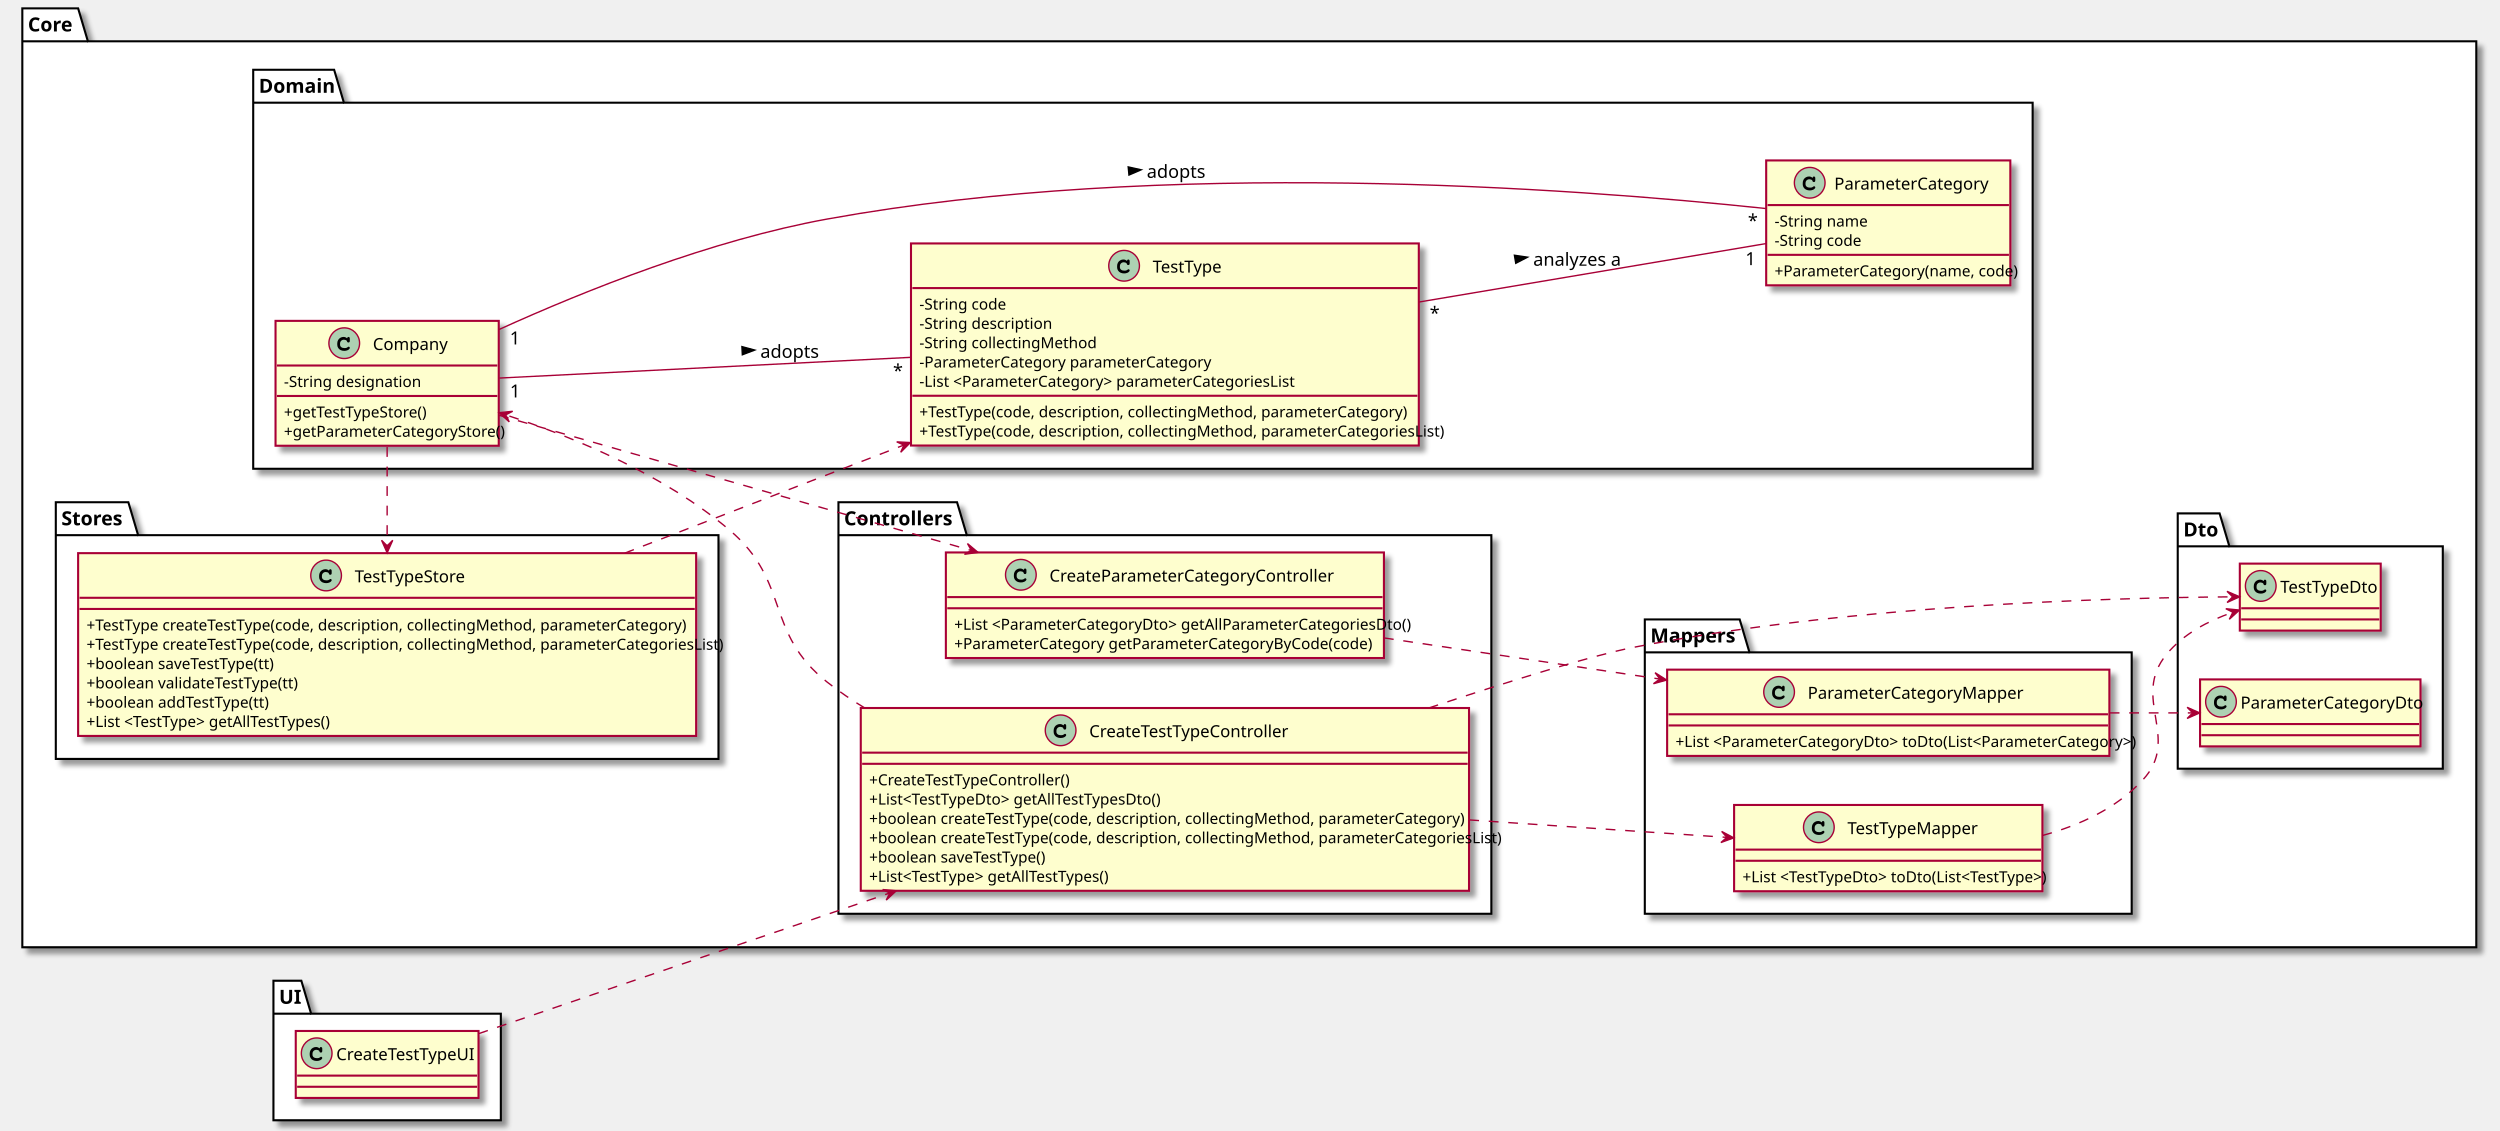
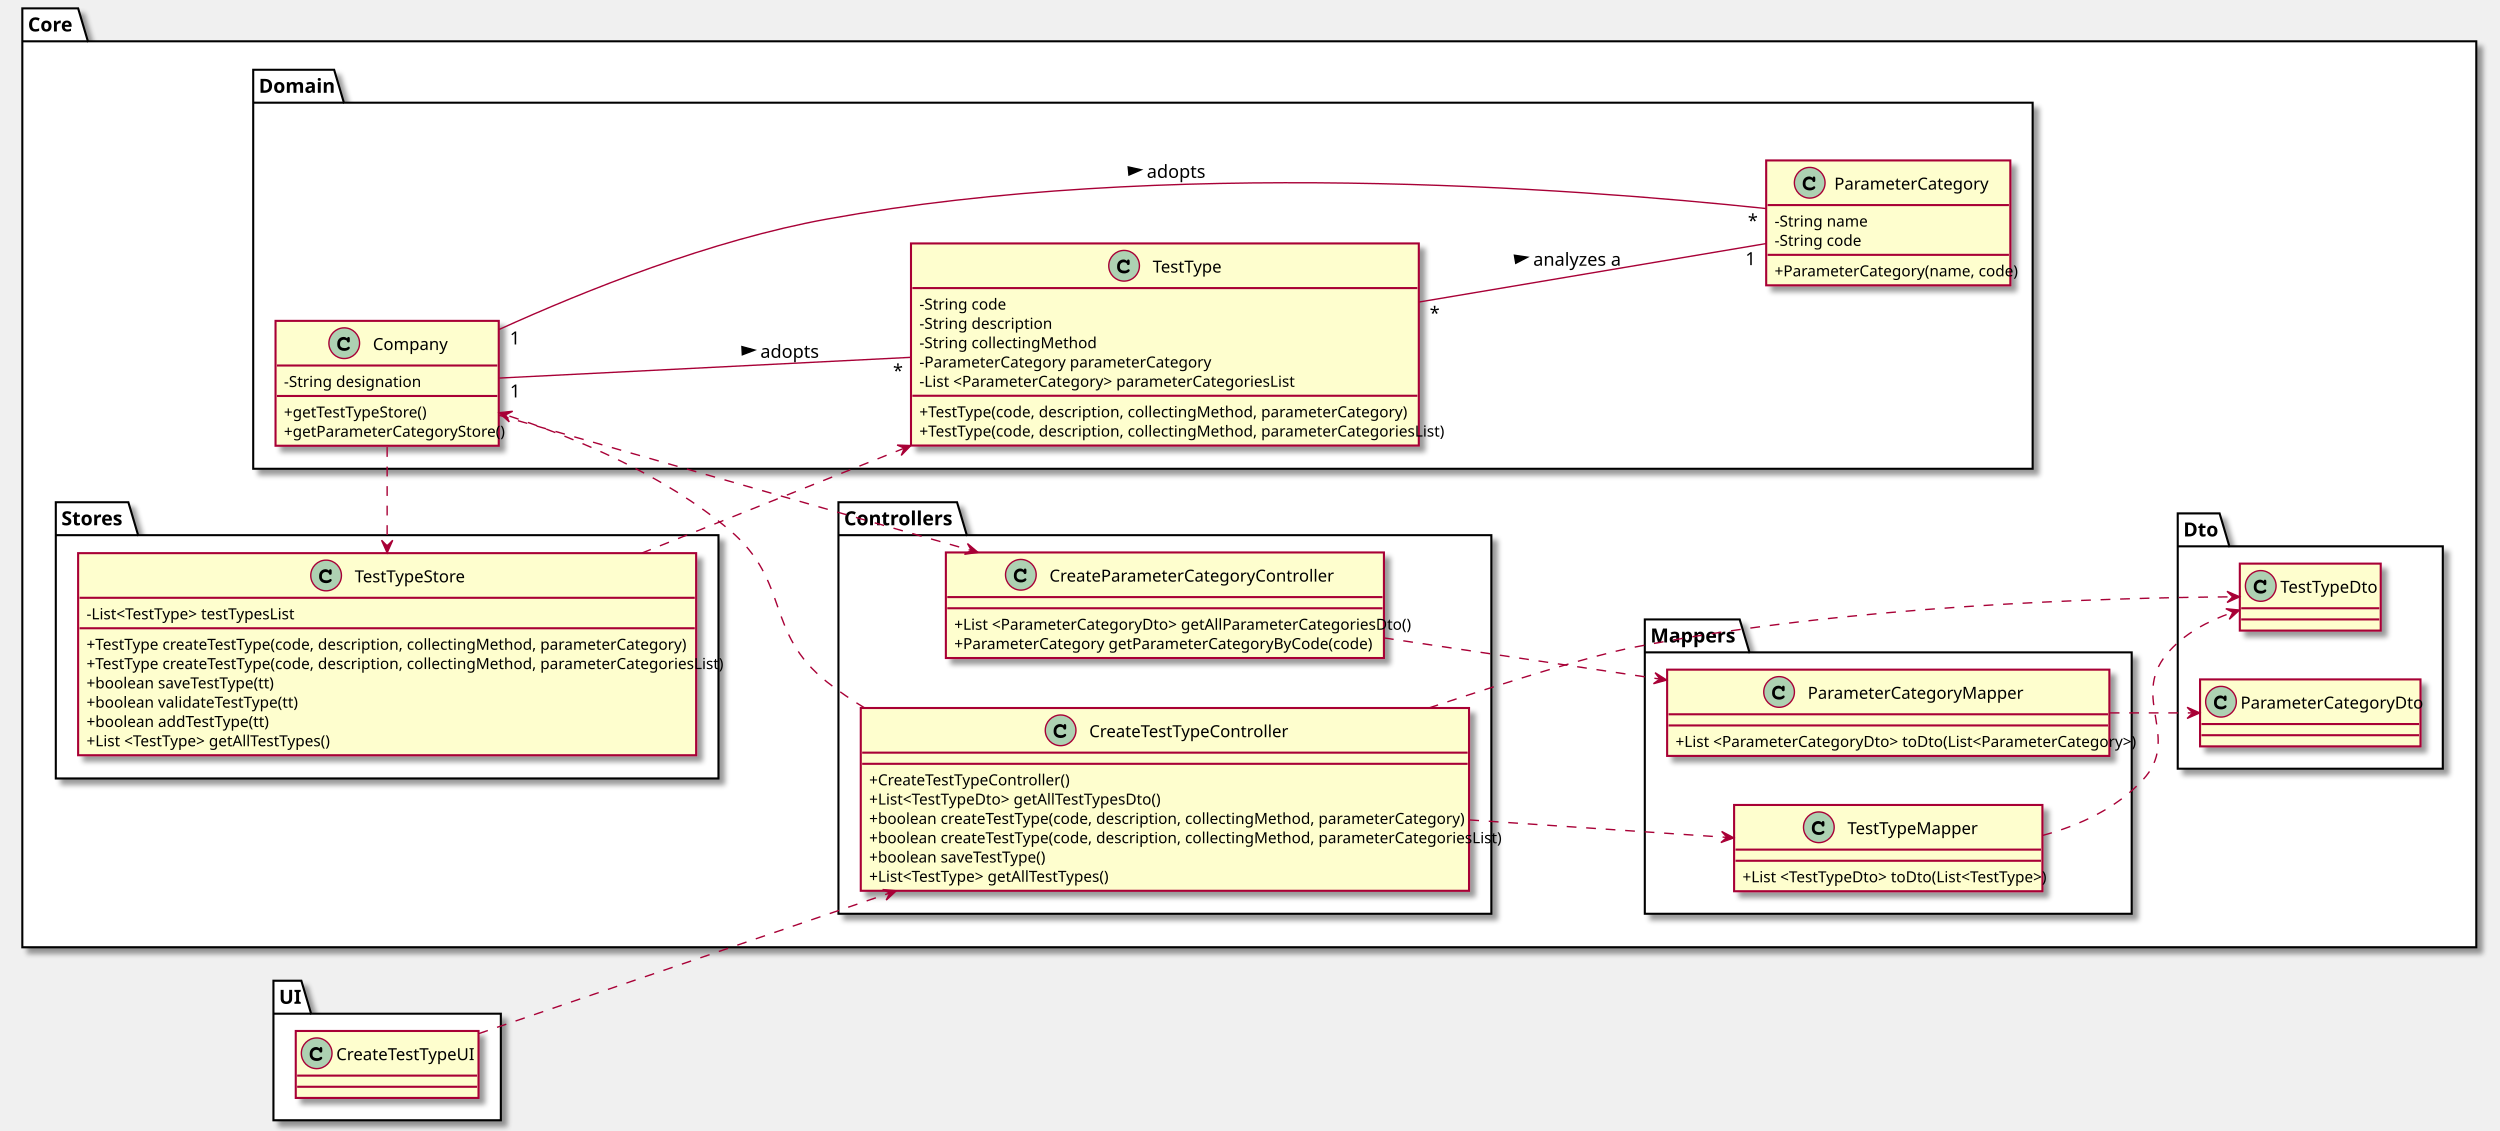
<svg xmlns="http://www.w3.org/2000/svg" contentScriptType="application/ecmascript" contentStyleType="text/css" height="810px" preserveAspectRatio="none" style="width:1792px;height:810px;" version="1.1" viewBox="0 0 1792 810" width="1792px" zoomAndPan="magnify">
  <defs>
-     <filter height="300%" id="f1lkmyyx5wfmu5" width="300%" x="-1" y="-1">
+     <filter height="300%" id="f1d56jttlpuudy" width="300%" x="-1" y="-1">
      <feGaussianBlur result="blurOut" stdDeviation="2.0" />
      <feColorMatrix in="blurOut" result="blurOut2" type="matrix" values="0 0 0 0 0 0 0 0 0 0 0 0 0 0 0 0 0 0 .4 0" />
      <feOffset dx="4.0" dy="4.0" in="blurOut2" result="blurOut3" />
      <feBlend in="SourceGraphic" in2="blurOut3" mode="normal" />
    </filter>
  </defs>
  <g>
-     <polygon fill="#FFFFFF" filter="url(#f1lkmyyx5wfmu5)" points="16,6,56,6,63,29.609,1775,29.609,1775,679,16,679,16,6" style="stroke:#000000;stroke-width:1.5;" />
+     <polygon fill="#FFFFFF" filter="url(#f1d56jttlpuudy)" points="16,6,56,6,63,29.609,1775,29.609,1775,679,16,679,16,6" style="stroke:#000000;stroke-width:1.5;" />
    <line style="stroke:#000000;stroke-width:1.5;" x1="16" x2="63" y1="29.609" y2="29.609" />
    <text fill="#000000" font-family="sans-serif" font-size="14" font-weight="bold" lengthAdjust="spacing" textLength="34" x="20" y="22.533">Core</text>
-     <polygon fill="#FFFFFF" filter="url(#f1lkmyyx5wfmu5)" points="181.5,50,239.5,50,246.5,73.609,1457,73.609,1457,336,181.5,336,181.5,50" style="stroke:#000000;stroke-width:1.5;" />
+     <polygon fill="#FFFFFF" filter="url(#f1d56jttlpuudy)" points="181.5,50,239.5,50,246.5,73.609,1457,73.609,1457,336,181.5,336,181.5,50" style="stroke:#000000;stroke-width:1.5;" />
    <line style="stroke:#000000;stroke-width:1.5;" x1="181.5" x2="246.5" y1="73.609" y2="73.609" />
    <text fill="#000000" font-family="sans-serif" font-size="14" font-weight="bold" lengthAdjust="spacing" textLength="52" x="185.5" y="66.533">Domain</text>
-     <polygon fill="#FFFFFF" filter="url(#f1lkmyyx5wfmu5)" points="40,360,92,360,99,383.609,515,383.609,515,544,40,544,40,360" style="stroke:#000000;stroke-width:1.5;" />
+     <polygon fill="#FFFFFF" filter="url(#f1d56jttlpuudy)" points="40,360,92,360,99,383.609,515,383.609,515,558,40,558,40,360" style="stroke:#000000;stroke-width:1.5;" />
    <line style="stroke:#000000;stroke-width:1.5;" x1="40" x2="99" y1="383.609" y2="383.609" />
    <text fill="#000000" font-family="sans-serif" font-size="14" font-weight="bold" lengthAdjust="spacing" textLength="46" x="44" y="376.533">Stores</text>
-     <polygon fill="#FFFFFF" filter="url(#f1lkmyyx5wfmu5)" points="601,360,686,360,693,383.609,1069,383.609,1069,655,601,655,601,360" style="stroke:#000000;stroke-width:1.5;" />
+     <polygon fill="#FFFFFF" filter="url(#f1d56jttlpuudy)" points="601,360,686,360,693,383.609,1069,383.609,1069,655,601,655,601,360" style="stroke:#000000;stroke-width:1.5;" />
    <line style="stroke:#000000;stroke-width:1.5;" x1="601" x2="693" y1="383.609" y2="383.609" />
    <text fill="#000000" font-family="sans-serif" font-size="14" font-weight="bold" lengthAdjust="spacing" textLength="79" x="605" y="376.533">Controllers</text>
-     <polygon fill="#FFFFFF" filter="url(#f1lkmyyx5wfmu5)" points="1179,444,1247,444,1254,467.609,1528,467.609,1528,655,1179,655,1179,444" style="stroke:#000000;stroke-width:1.5;" />
+     <polygon fill="#FFFFFF" filter="url(#f1d56jttlpuudy)" points="1179,444,1247,444,1254,467.609,1528,467.609,1528,655,1179,655,1179,444" style="stroke:#000000;stroke-width:1.5;" />
    <line style="stroke:#000000;stroke-width:1.5;" x1="1179" x2="1254" y1="467.609" y2="467.609" />
    <text fill="#000000" font-family="sans-serif" font-size="14" font-weight="bold" lengthAdjust="spacing" textLength="62" x="1183" y="460.533">Mappers</text>
-     <polygon fill="#FFFFFF" filter="url(#f1lkmyyx5wfmu5)" points="1561,368,1591,368,1598,391.609,1751,391.609,1751,551,1561,551,1561,368" style="stroke:#000000;stroke-width:1.5;" />
+     <polygon fill="#FFFFFF" filter="url(#f1d56jttlpuudy)" points="1561,368,1591,368,1598,391.609,1751,391.609,1751,551,1561,551,1561,368" style="stroke:#000000;stroke-width:1.5;" />
    <line style="stroke:#000000;stroke-width:1.5;" x1="1561" x2="1598" y1="391.609" y2="391.609" />
    <text fill="#000000" font-family="sans-serif" font-size="14" font-weight="bold" lengthAdjust="spacing" textLength="24" x="1565" y="384.533">Dto</text>
-     <polygon fill="#FFFFFF" filter="url(#f1lkmyyx5wfmu5)" points="196,703,216,703,223,726.609,359,726.609,359,803,196,803,196,703" style="stroke:#000000;stroke-width:1.5;" />
+     <polygon fill="#FFFFFF" filter="url(#f1d56jttlpuudy)" points="196,703,216,703,223,726.609,359,726.609,359,803,196,803,196,703" style="stroke:#000000;stroke-width:1.5;" />
    <line style="stroke:#000000;stroke-width:1.5;" x1="196" x2="223" y1="726.609" y2="726.609" />
    <text fill="#000000" font-family="sans-serif" font-size="14" font-weight="bold" lengthAdjust="spacing" textLength="14" x="200" y="719.533">UI</text>
-     <rect codeLine="7" fill="#FEFECE" filter="url(#f1lkmyyx5wfmu5)" height="89.508" id="C" style="stroke:#A80036;stroke-width:1.5;" width="160" x="197.5" y="230" />
+     <rect codeLine="7" fill="#FEFECE" filter="url(#f1d56jttlpuudy)" height="89.508" id="C" style="stroke:#A80036;stroke-width:1.5;" width="160" x="197.5" y="230" />
    <ellipse cx="246.75" cy="246" fill="#ADD1B2" rx="11" ry="11" style="stroke:#A80036;stroke-width:1.0;" />
    <path d="M248.75,242.5 Q248.953,242 249.188,241.75 Q249.422,241.5 249.688,241.5 Q250.156,241.5 250.453,241.781 Q250.75,242.062 250.75,242.719 L250.75,244.281 Q250.75,244.938 250.469,245.219 Q250.188,245.5 249.75,245.5 Q249.359,245.5 249.109,245.328 Q248.859,245.156 248.75,244.703 Q248.703,244.391 248.531,244.219 Q248.219,243.891 247.656,243.703 Q247.094,243.5 246.531,243.5 Q245.828,243.5 245.234,243.781 Q244.656,244.062 244.203,244.688 Q243.75,245.312 243.75,246.172 L243.75,247.094 Q243.75,248.125 244.594,248.812 Q245.438,249.5 246.938,249.5 Q247.828,249.5 248.453,249.297 Q248.812,249.188 249.219,248.828 Q249.484,248.625 249.625,248.562 Q249.766,248.5 249.938,248.5 Q250.266,248.5 250.5,248.766 Q250.75,249.016 250.75,249.375 Q250.75,249.719 250.406,250.125 Q249.906,250.719 249.109,251.047 Q248.062,251.5 246.781,251.5 Q245.281,251.5 244.078,250.906 Q243.109,250.438 242.422,249.422 Q241.75,248.406 241.75,247.203 L241.75,246.109 Q241.75,244.859 242.344,243.766 Q242.953,242.672 244,242.094 Q245.062,241.5 246.25,241.5 Q246.969,241.5 247.594,241.75 Q248.219,242 248.75,242.5 Z " fill="#000000" />
    <text fill="#000000" font-family="sans-serif" font-size="12" lengthAdjust="spacing" textLength="53" x="267.25" y="250.91">Company</text>
    <line style="stroke:#A80036;stroke-width:1.5;" x1="198.5" x2="356.5" y1="262" y2="262" />
    <text fill="#000000" font-family="sans-serif" font-size="11" lengthAdjust="spacing" textLength="90" x="203.5" y="277.419">-String designation</text>
    <line style="stroke:#A80036;stroke-width:1.5;" x1="198.5" x2="356.5" y1="283.836" y2="283.836" />
    <text fill="#000000" font-family="sans-serif" font-size="11" lengthAdjust="spacing" textLength="100" x="203.5" y="299.255">+getTestTypeStore()</text>
    <text fill="#000000" font-family="sans-serif" font-size="11" lengthAdjust="spacing" textLength="148" x="203.5" y="313.091">+getParameterCategoryStore()</text>
-     <rect codeLine="13" fill="#FEFECE" filter="url(#f1lkmyyx5wfmu5)" height="89.508" id="PC" style="stroke:#A80036;stroke-width:1.5;" width="175" x="1266" y="115" />
+     <rect codeLine="13" fill="#FEFECE" filter="url(#f1d56jttlpuudy)" height="89.508" id="PC" style="stroke:#A80036;stroke-width:1.5;" width="175" x="1266" y="115" />
    <ellipse cx="1297.2" cy="131" fill="#ADD1B2" rx="11" ry="11" style="stroke:#A80036;stroke-width:1.0;" />
    <path d="M1299.2,127.5 Q1299.403,127 1299.638,126.75 Q1299.872,126.5 1300.138,126.5 Q1300.606,126.5 1300.903,126.781 Q1301.2,127.062 1301.2,127.719 L1301.2,129.281 Q1301.2,129.938 1300.919,130.219 Q1300.638,130.5 1300.2,130.5 Q1299.809,130.5 1299.559,130.328 Q1299.309,130.156 1299.2,129.703 Q1299.153,129.391 1298.981,129.219 Q1298.669,128.891 1298.106,128.703 Q1297.544,128.5 1296.981,128.5 Q1296.278,128.5 1295.684,128.781 Q1295.106,129.062 1294.653,129.688 Q1294.2,130.312 1294.2,131.172 L1294.2,132.094 Q1294.2,133.125 1295.044,133.812 Q1295.888,134.5 1297.388,134.5 Q1298.278,134.5 1298.903,134.297 Q1299.263,134.188 1299.669,133.828 Q1299.934,133.625 1300.075,133.562 Q1300.216,133.5 1300.388,133.5 Q1300.716,133.5 1300.95,133.766 Q1301.2,134.016 1301.2,134.375 Q1301.2,134.719 1300.856,135.125 Q1300.356,135.719 1299.559,136.047 Q1298.513,136.5 1297.231,136.5 Q1295.731,136.5 1294.528,135.906 Q1293.559,135.438 1292.872,134.422 Q1292.2,133.406 1292.2,132.203 L1292.2,131.109 Q1292.2,129.859 1292.794,128.766 Q1293.403,127.672 1294.45,127.094 Q1295.513,126.5 1296.7,126.5 Q1297.419,126.5 1298.044,126.75 Q1298.669,127 1299.2,127.5 Z " fill="#000000" />
    <text fill="#000000" font-family="sans-serif" font-size="12" lengthAdjust="spacing" textLength="107" x="1314.8" y="135.91">ParameterCategory</text>
    <line style="stroke:#A80036;stroke-width:1.5;" x1="1267" x2="1440" y1="147" y2="147" />
    <text fill="#000000" font-family="sans-serif" font-size="11" lengthAdjust="spacing" textLength="61" x="1272" y="162.419">-String name</text>
    <text fill="#000000" font-family="sans-serif" font-size="11" lengthAdjust="spacing" textLength="59" x="1272" y="176.255">-String code</text>
    <line style="stroke:#A80036;stroke-width:1.5;" x1="1267" x2="1440" y1="182.672" y2="182.672" />
    <text fill="#000000" font-family="sans-serif" font-size="11" lengthAdjust="spacing" textLength="163" x="1272" y="198.091">+ParameterCategory(name, code)</text>
-     <rect codeLine="19" fill="#FEFECE" filter="url(#f1lkmyyx5wfmu5)" height="144.852" id="TT" style="stroke:#A80036;stroke-width:1.5;" width="364" x="653" y="174.5" />
+     <rect codeLine="19" fill="#FEFECE" filter="url(#f1d56jttlpuudy)" height="144.852" id="TT" style="stroke:#A80036;stroke-width:1.5;" width="364" x="653" y="174.5" />
    <ellipse cx="805.75" cy="190.5" fill="#ADD1B2" rx="11" ry="11" style="stroke:#A80036;stroke-width:1.0;" />
    <path d="M807.75,187 Q807.953,186.5 808.188,186.25 Q808.422,186 808.688,186 Q809.156,186 809.453,186.281 Q809.75,186.562 809.75,187.219 L809.75,188.781 Q809.75,189.438 809.469,189.719 Q809.188,190 808.75,190 Q808.359,190 808.109,189.828 Q807.859,189.656 807.75,189.203 Q807.703,188.891 807.531,188.719 Q807.219,188.391 806.656,188.203 Q806.094,188 805.531,188 Q804.828,188 804.234,188.281 Q803.656,188.562 803.203,189.188 Q802.75,189.812 802.75,190.672 L802.75,191.594 Q802.75,192.625 803.594,193.312 Q804.438,194 805.938,194 Q806.828,194 807.453,193.797 Q807.812,193.688 808.219,193.328 Q808.484,193.125 808.625,193.062 Q808.766,193 808.938,193 Q809.266,193 809.5,193.266 Q809.75,193.516 809.75,193.875 Q809.75,194.219 809.406,194.625 Q808.906,195.219 808.109,195.547 Q807.062,196 805.781,196 Q804.281,196 803.078,195.406 Q802.109,194.938 801.422,193.922 Q800.75,192.906 800.75,191.703 L800.75,190.609 Q800.75,189.359 801.344,188.266 Q801.953,187.172 803,186.594 Q804.062,186 805.25,186 Q805.969,186 806.594,186.25 Q807.219,186.5 807.75,187 Z " fill="#000000" />
    <text fill="#000000" font-family="sans-serif" font-size="12" lengthAdjust="spacing" textLength="50" x="826.25" y="195.41">TestType</text>
    <line style="stroke:#A80036;stroke-width:1.5;" x1="654" x2="1016" y1="206.5" y2="206.5" />
    <text fill="#000000" font-family="sans-serif" font-size="11" lengthAdjust="spacing" textLength="59" x="659" y="221.919">-String code</text>
    <text fill="#000000" font-family="sans-serif" font-size="11" lengthAdjust="spacing" textLength="88" x="659" y="235.755">-String description</text>
    <text fill="#000000" font-family="sans-serif" font-size="11" lengthAdjust="spacing" textLength="115" x="659" y="249.591">-String collectingMethod</text>
    <text fill="#000000" font-family="sans-serif" font-size="11" lengthAdjust="spacing" textLength="193" x="659" y="263.427">-ParameterCategory parameterCategory</text>
    <text fill="#000000" font-family="sans-serif" font-size="11" lengthAdjust="spacing" textLength="250" x="659" y="277.263">-List &lt;ParameterCategory&gt; parameterCategoriesList</text>
    <line style="stroke:#A80036;stroke-width:1.5;" x1="654" x2="1016" y1="283.68" y2="283.68" />
    <text fill="#000000" font-family="sans-serif" font-size="11" lengthAdjust="spacing" textLength="327" x="659" y="299.099">+TestType(code, description, collectingMethod, parameterCategory)</text>
    <text fill="#000000" font-family="sans-serif" font-size="11" lengthAdjust="spacing" textLength="352" x="659" y="312.935">+TestType(code, description, collectingMethod, parameterCategoriesList)</text>
-     <rect codeLine="34" fill="#FEFECE" filter="url(#f1lkmyyx5wfmu5)" height="131.016" id="TTS" style="stroke:#A80036;stroke-width:1.5;" width="443" x="56" y="396.5" />
+     <rect codeLine="34" fill="#FEFECE" filter="url(#f1d56jttlpuudy)" height="144.852" id="TTS" style="stroke:#A80036;stroke-width:1.5;" width="443" x="56" y="396.5" />
    <ellipse cx="233.75" cy="412.5" fill="#ADD1B2" rx="11" ry="11" style="stroke:#A80036;stroke-width:1.0;" />
    <path d="M235.75,409 Q235.953,408.5 236.188,408.25 Q236.422,408 236.688,408 Q237.156,408 237.453,408.281 Q237.75,408.562 237.75,409.219 L237.75,410.781 Q237.75,411.438 237.469,411.719 Q237.188,412 236.75,412 Q236.359,412 236.109,411.828 Q235.859,411.656 235.75,411.203 Q235.703,410.891 235.531,410.719 Q235.219,410.391 234.656,410.203 Q234.094,410 233.531,410 Q232.828,410 232.234,410.281 Q231.656,410.562 231.203,411.188 Q230.75,411.812 230.75,412.672 L230.75,413.594 Q230.75,414.625 231.594,415.312 Q232.438,416 233.938,416 Q234.828,416 235.453,415.797 Q235.812,415.688 236.219,415.328 Q236.484,415.125 236.625,415.062 Q236.766,415 236.938,415 Q237.266,415 237.5,415.266 Q237.75,415.516 237.75,415.875 Q237.75,416.219 237.406,416.625 Q236.906,417.219 236.109,417.547 Q235.062,418 233.781,418 Q232.281,418 231.078,417.406 Q230.109,416.938 229.422,415.922 Q228.75,414.906 228.75,413.703 L228.75,412.609 Q228.75,411.359 229.344,410.266 Q229.953,409.172 231,408.594 Q232.062,408 233.25,408 Q233.969,408 234.594,408.25 Q235.219,408.5 235.75,409 Z " fill="#000000" />
    <text fill="#000000" font-family="sans-serif" font-size="12" lengthAdjust="spacing" textLength="79" x="254.25" y="417.41">TestTypeStore</text>
    <line style="stroke:#A80036;stroke-width:1.5;" x1="57" x2="498" y1="428.5" y2="428.5" />
-     <line style="stroke:#A80036;stroke-width:1.5;" x1="57" x2="498" y1="436.5" y2="436.5" />
-     <text fill="#000000" font-family="sans-serif" font-size="11" lengthAdjust="spacing" textLength="406" x="62" y="451.919">+TestType createTestType(code, description, collectingMethod, parameterCategory)</text>
-     <text fill="#000000" font-family="sans-serif" font-size="11" lengthAdjust="spacing" textLength="431" x="62" y="465.755">+TestType createTestType(code, description, collectingMethod, parameterCategoriesList)</text>
-     <text fill="#000000" font-family="sans-serif" font-size="11" lengthAdjust="spacing" textLength="130" x="62" y="479.591">+boolean saveTestType(tt)</text>
-     <text fill="#000000" font-family="sans-serif" font-size="11" lengthAdjust="spacing" textLength="143" x="62" y="493.427">+boolean validateTestType(tt)</text>
-     <text fill="#000000" font-family="sans-serif" font-size="11" lengthAdjust="spacing" textLength="124" x="62" y="507.263">+boolean addTestType(tt)</text>
-     <text fill="#000000" font-family="sans-serif" font-size="11" lengthAdjust="spacing" textLength="172" x="62" y="521.099">+List &lt;TestType&gt; getAllTestTypes()</text>
-     <rect codeLine="47" fill="#FEFECE" filter="url(#f1lkmyyx5wfmu5)" height="131.016" id="CTTC" style="stroke:#A80036;stroke-width:1.5;" width="436" x="617" y="507.5" />
+     <text fill="#000000" font-family="sans-serif" font-size="11" lengthAdjust="spacing" textLength="146" x="62" y="443.919">-List&lt;TestType&gt; testTypesList</text>
+     <line style="stroke:#A80036;stroke-width:1.5;" x1="57" x2="498" y1="450.336" y2="450.336" />
+     <text fill="#000000" font-family="sans-serif" font-size="11" lengthAdjust="spacing" textLength="406" x="62" y="465.755">+TestType createTestType(code, description, collectingMethod, parameterCategory)</text>
+     <text fill="#000000" font-family="sans-serif" font-size="11" lengthAdjust="spacing" textLength="431" x="62" y="479.591">+TestType createTestType(code, description, collectingMethod, parameterCategoriesList)</text>
+     <text fill="#000000" font-family="sans-serif" font-size="11" lengthAdjust="spacing" textLength="130" x="62" y="493.427">+boolean saveTestType(tt)</text>
+     <text fill="#000000" font-family="sans-serif" font-size="11" lengthAdjust="spacing" textLength="143" x="62" y="507.263">+boolean validateTestType(tt)</text>
+     <text fill="#000000" font-family="sans-serif" font-size="11" lengthAdjust="spacing" textLength="124" x="62" y="521.099">+boolean addTestType(tt)</text>
+     <text fill="#000000" font-family="sans-serif" font-size="11" lengthAdjust="spacing" textLength="172" x="62" y="534.935">+List &lt;TestType&gt; getAllTestTypes()</text>
+     <rect codeLine="48" fill="#FEFECE" filter="url(#f1d56jttlpuudy)" height="131.016" id="CTTC" style="stroke:#A80036;stroke-width:1.5;" width="436" x="617" y="507.5" />
    <ellipse cx="760.25" cy="523.5" fill="#ADD1B2" rx="11" ry="11" style="stroke:#A80036;stroke-width:1.0;" />
    <path d="M762.25,520 Q762.453,519.5 762.688,519.25 Q762.922,519 763.188,519 Q763.656,519 763.953,519.281 Q764.25,519.562 764.25,520.219 L764.25,521.781 Q764.25,522.438 763.969,522.719 Q763.688,523 763.25,523 Q762.859,523 762.609,522.828 Q762.359,522.656 762.25,522.203 Q762.203,521.891 762.031,521.719 Q761.719,521.391 761.156,521.203 Q760.594,521 760.031,521 Q759.328,521 758.734,521.281 Q758.156,521.562 757.703,522.188 Q757.25,522.812 757.25,523.672 L757.25,524.594 Q757.25,525.625 758.094,526.312 Q758.938,527 760.438,527 Q761.328,527 761.953,526.797 Q762.312,526.688 762.719,526.328 Q762.984,526.125 763.125,526.062 Q763.266,526 763.438,526 Q763.766,526 764,526.266 Q764.25,526.516 764.25,526.875 Q764.25,527.219 763.906,527.625 Q763.406,528.219 762.609,528.547 Q761.562,529 760.281,529 Q758.781,529 757.578,528.406 Q756.609,527.938 755.922,526.922 Q755.25,525.906 755.25,524.703 L755.25,523.609 Q755.25,522.359 755.844,521.266 Q756.453,520.172 757.5,519.594 Q758.562,519 759.75,519 Q760.469,519 761.094,519.25 Q761.719,519.5 762.25,520 Z " fill="#000000" />
    <text fill="#000000" font-family="sans-serif" font-size="12" lengthAdjust="spacing" textLength="141" x="780.75" y="528.41">CreateTestTypeController</text>
    <line style="stroke:#A80036;stroke-width:1.5;" x1="618" x2="1052" y1="539.5" y2="539.5" />
    <line style="stroke:#A80036;stroke-width:1.5;" x1="618" x2="1052" y1="547.5" y2="547.5" />
    <text fill="#000000" font-family="sans-serif" font-size="11" lengthAdjust="spacing" textLength="137" x="623" y="562.919">+CreateTestTypeController()</text>
    <text fill="#000000" font-family="sans-serif" font-size="11" lengthAdjust="spacing" textLength="201" x="623" y="576.755">+List&lt;TestTypeDto&gt; getAllTestTypesDto()</text>
    <text fill="#000000" font-family="sans-serif" font-size="11" lengthAdjust="spacing" textLength="399" x="623" y="590.591">+boolean createTestType(code, description, collectingMethod, parameterCategory)</text>
    <text fill="#000000" font-family="sans-serif" font-size="11" lengthAdjust="spacing" textLength="424" x="623" y="604.427">+boolean createTestType(code, description, collectingMethod, parameterCategoriesList)</text>
    <text fill="#000000" font-family="sans-serif" font-size="11" lengthAdjust="spacing" textLength="124" x="623" y="618.263">+boolean saveTestType()</text>
    <text fill="#000000" font-family="sans-serif" font-size="11" lengthAdjust="spacing" textLength="169" x="623" y="632.099">+List&lt;TestType&gt; getAllTestTypes()</text>
-     <rect codeLine="58" fill="#FEFECE" filter="url(#f1lkmyyx5wfmu5)" height="75.672" id="CPCS" style="stroke:#A80036;stroke-width:1.5;" width="314" x="678" y="396" />
+     <rect codeLine="59" fill="#FEFECE" filter="url(#f1d56jttlpuudy)" height="75.672" id="CPCS" style="stroke:#A80036;stroke-width:1.5;" width="314" x="678" y="396" />
    <ellipse cx="731.75" cy="412" fill="#ADD1B2" rx="11" ry="11" style="stroke:#A80036;stroke-width:1.0;" />
    <path d="M733.75,408.5 Q733.953,408 734.188,407.75 Q734.422,407.5 734.688,407.5 Q735.156,407.5 735.453,407.781 Q735.75,408.062 735.75,408.719 L735.75,410.281 Q735.75,410.938 735.469,411.219 Q735.188,411.5 734.75,411.5 Q734.359,411.5 734.109,411.328 Q733.859,411.156 733.75,410.703 Q733.703,410.391 733.531,410.219 Q733.219,409.891 732.656,409.703 Q732.094,409.5 731.531,409.5 Q730.828,409.5 730.234,409.781 Q729.656,410.062 729.203,410.688 Q728.75,411.312 728.75,412.172 L728.75,413.094 Q728.75,414.125 729.594,414.812 Q730.438,415.5 731.938,415.5 Q732.828,415.5 733.453,415.297 Q733.812,415.188 734.219,414.828 Q734.484,414.625 734.625,414.562 Q734.766,414.5 734.938,414.5 Q735.266,414.5 735.5,414.766 Q735.75,415.016 735.75,415.375 Q735.75,415.719 735.406,416.125 Q734.906,416.719 734.109,417.047 Q733.062,417.5 731.781,417.5 Q730.281,417.5 729.078,416.906 Q728.109,416.438 727.422,415.422 Q726.75,414.406 726.75,413.203 L726.75,412.109 Q726.75,410.859 727.344,409.766 Q727.953,408.672 729,408.094 Q730.062,407.5 731.25,407.5 Q731.969,407.5 732.594,407.75 Q733.219,408 733.75,408.5 Z " fill="#000000" />
    <text fill="#000000" font-family="sans-serif" font-size="12" lengthAdjust="spacing" textLength="198" x="752.25" y="416.91">CreateParameterCategoryController</text>
    <line style="stroke:#A80036;stroke-width:1.5;" x1="679" x2="991" y1="428" y2="428" />
    <line style="stroke:#A80036;stroke-width:1.5;" x1="679" x2="991" y1="436" y2="436" />
    <text fill="#000000" font-family="sans-serif" font-size="11" lengthAdjust="spacing" textLength="302" x="684" y="451.419">+List &lt;ParameterCategoryDto&gt; getAllParameterCategoriesDto()</text>
    <text fill="#000000" font-family="sans-serif" font-size="11" lengthAdjust="spacing" textLength="280" x="684" y="465.255">+ParameterCategory getParameterCategoryByCode(code)</text>
-     <rect codeLine="66" fill="#FEFECE" filter="url(#f1lkmyyx5wfmu5)" height="61.836" id="ttM" style="stroke:#A80036;stroke-width:1.5;" width="221" x="1243" y="577" />
+     <rect codeLine="67" fill="#FEFECE" filter="url(#f1d56jttlpuudy)" height="61.836" id="ttM" style="stroke:#A80036;stroke-width:1.5;" width="221" x="1243" y="577" />
    <ellipse cx="1303.75" cy="593" fill="#ADD1B2" rx="11" ry="11" style="stroke:#A80036;stroke-width:1.0;" />
    <path d="M1305.75,589.5 Q1305.953,589 1306.188,588.75 Q1306.422,588.5 1306.688,588.5 Q1307.156,588.5 1307.453,588.781 Q1307.75,589.062 1307.75,589.719 L1307.75,591.281 Q1307.75,591.938 1307.469,592.219 Q1307.188,592.5 1306.75,592.5 Q1306.359,592.5 1306.109,592.328 Q1305.859,592.156 1305.75,591.703 Q1305.703,591.391 1305.531,591.219 Q1305.219,590.891 1304.656,590.703 Q1304.094,590.5 1303.531,590.5 Q1302.828,590.5 1302.234,590.781 Q1301.656,591.062 1301.203,591.688 Q1300.75,592.312 1300.75,593.172 L1300.75,594.094 Q1300.75,595.125 1301.594,595.812 Q1302.438,596.5 1303.938,596.5 Q1304.828,596.5 1305.453,596.297 Q1305.812,596.188 1306.219,595.828 Q1306.484,595.625 1306.625,595.562 Q1306.766,595.5 1306.938,595.5 Q1307.266,595.5 1307.5,595.766 Q1307.75,596.016 1307.75,596.375 Q1307.75,596.719 1307.406,597.125 Q1306.906,597.719 1306.109,598.047 Q1305.062,598.5 1303.781,598.5 Q1302.281,598.5 1301.078,597.906 Q1300.109,597.438 1299.422,596.422 Q1298.75,595.406 1298.75,594.203 L1298.75,593.109 Q1298.75,591.859 1299.344,590.766 Q1299.953,589.672 1301,589.094 Q1302.062,588.5 1303.25,588.5 Q1303.969,588.5 1304.594,588.75 Q1305.219,589 1305.75,589.5 Z " fill="#000000" />
    <text fill="#000000" font-family="sans-serif" font-size="12" lengthAdjust="spacing" textLength="91" x="1324.25" y="597.91">TestTypeMapper</text>
    <line style="stroke:#A80036;stroke-width:1.5;" x1="1244" x2="1463" y1="609" y2="609" />
    <line style="stroke:#A80036;stroke-width:1.5;" x1="1244" x2="1463" y1="617" y2="617" />
    <text fill="#000000" font-family="sans-serif" font-size="11" lengthAdjust="spacing" textLength="209" x="1249" y="632.419">+List &lt;TestTypeDto&gt; toDto(List&lt;TestType&gt;)</text>
-     <rect codeLine="70" fill="#FEFECE" filter="url(#f1lkmyyx5wfmu5)" height="61.836" id="pcM" style="stroke:#A80036;stroke-width:1.5;" width="317" x="1195" y="480" />
+     <rect codeLine="71" fill="#FEFECE" filter="url(#f1d56jttlpuudy)" height="61.836" id="pcM" style="stroke:#A80036;stroke-width:1.5;" width="317" x="1195" y="480" />
    <ellipse cx="1275.25" cy="496" fill="#ADD1B2" rx="11" ry="11" style="stroke:#A80036;stroke-width:1.0;" />
    <path d="M1277.25,492.5 Q1277.453,492 1277.688,491.75 Q1277.922,491.5 1278.188,491.5 Q1278.656,491.5 1278.953,491.781 Q1279.25,492.062 1279.25,492.719 L1279.25,494.281 Q1279.25,494.938 1278.969,495.219 Q1278.688,495.5 1278.25,495.5 Q1277.859,495.5 1277.609,495.328 Q1277.359,495.156 1277.25,494.703 Q1277.203,494.391 1277.031,494.219 Q1276.719,493.891 1276.156,493.703 Q1275.594,493.5 1275.031,493.5 Q1274.328,493.5 1273.734,493.781 Q1273.156,494.062 1272.703,494.688 Q1272.25,495.312 1272.25,496.172 L1272.25,497.094 Q1272.25,498.125 1273.094,498.812 Q1273.938,499.5 1275.438,499.5 Q1276.328,499.5 1276.953,499.297 Q1277.312,499.188 1277.719,498.828 Q1277.984,498.625 1278.125,498.562 Q1278.266,498.5 1278.438,498.5 Q1278.766,498.5 1279,498.766 Q1279.25,499.016 1279.25,499.375 Q1279.25,499.719 1278.906,500.125 Q1278.406,500.719 1277.609,501.047 Q1276.562,501.5 1275.281,501.5 Q1273.781,501.5 1272.578,500.906 Q1271.609,500.438 1270.922,499.422 Q1270.25,498.406 1270.25,497.203 L1270.25,496.109 Q1270.25,494.859 1270.844,493.766 Q1271.453,492.672 1272.5,492.094 Q1273.562,491.5 1274.75,491.5 Q1275.469,491.5 1276.094,491.75 Q1276.719,492 1277.25,492.5 Z " fill="#000000" />
    <text fill="#000000" font-family="sans-serif" font-size="12" lengthAdjust="spacing" textLength="148" x="1295.75" y="500.91">ParameterCategoryMapper</text>
    <line style="stroke:#A80036;stroke-width:1.5;" x1="1196" x2="1511" y1="512" y2="512" />
    <line style="stroke:#A80036;stroke-width:1.5;" x1="1196" x2="1511" y1="520" y2="520" />
    <text fill="#000000" font-family="sans-serif" font-size="11" lengthAdjust="spacing" textLength="305" x="1201" y="535.419">+List &lt;ParameterCategoryDto&gt; toDto(List&lt;ParameterCategory&gt;)</text>
-     <rect codeLine="78" fill="#FEFECE" filter="url(#f1lkmyyx5wfmu5)" height="48" id="ttDto" style="stroke:#A80036;stroke-width:1.5;" width="101" x="1605.5" y="404" />
+     <rect codeLine="79" fill="#FEFECE" filter="url(#f1d56jttlpuudy)" height="48" id="ttDto" style="stroke:#A80036;stroke-width:1.5;" width="101" x="1605.5" y="404" />
    <ellipse cx="1620.5" cy="420" fill="#ADD1B2" rx="11" ry="11" style="stroke:#A80036;stroke-width:1.0;" />
    <path d="M1622.5,416.5 Q1622.703,416 1622.938,415.75 Q1623.172,415.5 1623.438,415.5 Q1623.906,415.5 1624.203,415.781 Q1624.5,416.062 1624.5,416.719 L1624.5,418.281 Q1624.5,418.938 1624.219,419.219 Q1623.938,419.5 1623.5,419.5 Q1623.109,419.5 1622.859,419.328 Q1622.609,419.156 1622.5,418.703 Q1622.453,418.391 1622.281,418.219 Q1621.969,417.891 1621.406,417.703 Q1620.844,417.5 1620.281,417.5 Q1619.578,417.5 1618.984,417.781 Q1618.406,418.062 1617.953,418.688 Q1617.5,419.312 1617.5,420.172 L1617.5,421.094 Q1617.5,422.125 1618.344,422.812 Q1619.188,423.5 1620.688,423.5 Q1621.578,423.5 1622.203,423.297 Q1622.562,423.188 1622.969,422.828 Q1623.234,422.625 1623.375,422.562 Q1623.516,422.5 1623.688,422.5 Q1624.016,422.5 1624.25,422.766 Q1624.5,423.016 1624.5,423.375 Q1624.5,423.719 1624.156,424.125 Q1623.656,424.719 1622.859,425.047 Q1621.812,425.5 1620.531,425.5 Q1619.031,425.5 1617.828,424.906 Q1616.859,424.438 1616.172,423.422 Q1615.5,422.406 1615.5,421.203 L1615.5,420.109 Q1615.5,418.859 1616.094,417.766 Q1616.703,416.672 1617.75,416.094 Q1618.812,415.5 1620,415.5 Q1620.719,415.5 1621.344,415.75 Q1621.969,416 1622.5,416.5 Z " fill="#000000" />
    <text fill="#000000" font-family="sans-serif" font-size="12" lengthAdjust="spacing" textLength="69" x="1634.5" y="424.91">TestTypeDto</text>
    <line style="stroke:#A80036;stroke-width:1.5;" x1="1606.5" x2="1705.5" y1="436" y2="436" />
    <line style="stroke:#A80036;stroke-width:1.5;" x1="1606.5" x2="1705.5" y1="444" y2="444" />
-     <rect codeLine="81" fill="#FEFECE" filter="url(#f1lkmyyx5wfmu5)" height="48" id="pcDto" style="stroke:#A80036;stroke-width:1.5;" width="158" x="1577" y="487" />
+     <rect codeLine="82" fill="#FEFECE" filter="url(#f1d56jttlpuudy)" height="48" id="pcDto" style="stroke:#A80036;stroke-width:1.5;" width="158" x="1577" y="487" />
    <ellipse cx="1592" cy="503" fill="#ADD1B2" rx="11" ry="11" style="stroke:#A80036;stroke-width:1.0;" />
    <path d="M1594,499.5 Q1594.203,499 1594.438,498.75 Q1594.672,498.5 1594.938,498.5 Q1595.406,498.5 1595.703,498.781 Q1596,499.062 1596,499.719 L1596,501.281 Q1596,501.938 1595.719,502.219 Q1595.438,502.5 1595,502.5 Q1594.609,502.5 1594.359,502.328 Q1594.109,502.156 1594,501.703 Q1593.953,501.391 1593.781,501.219 Q1593.469,500.891 1592.906,500.703 Q1592.344,500.5 1591.781,500.5 Q1591.078,500.5 1590.484,500.781 Q1589.906,501.062 1589.453,501.688 Q1589,502.312 1589,503.172 L1589,504.094 Q1589,505.125 1589.844,505.812 Q1590.688,506.5 1592.188,506.5 Q1593.078,506.5 1593.703,506.297 Q1594.062,506.188 1594.469,505.828 Q1594.734,505.625 1594.875,505.562 Q1595.016,505.5 1595.188,505.5 Q1595.516,505.5 1595.75,505.766 Q1596,506.016 1596,506.375 Q1596,506.719 1595.656,507.125 Q1595.156,507.719 1594.359,508.047 Q1593.312,508.5 1592.031,508.5 Q1590.531,508.5 1589.328,507.906 Q1588.359,507.438 1587.672,506.422 Q1587,505.406 1587,504.203 L1587,503.109 Q1587,501.859 1587.594,500.766 Q1588.203,499.672 1589.25,499.094 Q1590.312,498.5 1591.5,498.5 Q1592.219,498.5 1592.844,498.75 Q1593.469,499 1594,499.5 Z " fill="#000000" />
    <text fill="#000000" font-family="sans-serif" font-size="12" lengthAdjust="spacing" textLength="126" x="1606" y="507.91">ParameterCategoryDto</text>
    <line style="stroke:#A80036;stroke-width:1.5;" x1="1578" x2="1734" y1="519" y2="519" />
    <line style="stroke:#A80036;stroke-width:1.5;" x1="1578" x2="1734" y1="527" y2="527" />
-     <rect codeLine="88" fill="#FEFECE" filter="url(#f1lkmyyx5wfmu5)" height="48" id="CTTUI" style="stroke:#A80036;stroke-width:1.5;" width="131" x="212" y="739" />
+     <rect codeLine="89" fill="#FEFECE" filter="url(#f1d56jttlpuudy)" height="48" id="CTTUI" style="stroke:#A80036;stroke-width:1.5;" width="131" x="212" y="739" />
    <ellipse cx="227" cy="755" fill="#ADD1B2" rx="11" ry="11" style="stroke:#A80036;stroke-width:1.0;" />
    <path d="M229,751.5 Q229.203,751 229.438,750.75 Q229.672,750.5 229.938,750.5 Q230.406,750.5 230.703,750.781 Q231,751.062 231,751.719 L231,753.281 Q231,753.938 230.719,754.219 Q230.438,754.5 230,754.5 Q229.609,754.5 229.359,754.328 Q229.109,754.156 229,753.703 Q228.953,753.391 228.781,753.219 Q228.469,752.891 227.906,752.703 Q227.344,752.5 226.781,752.5 Q226.078,752.5 225.484,752.781 Q224.906,753.062 224.453,753.688 Q224,754.312 224,755.172 L224,756.094 Q224,757.125 224.844,757.812 Q225.688,758.5 227.188,758.5 Q228.078,758.5 228.703,758.297 Q229.062,758.188 229.469,757.828 Q229.734,757.625 229.875,757.562 Q230.016,757.5 230.188,757.5 Q230.516,757.5 230.75,757.766 Q231,758.016 231,758.375 Q231,758.719 230.656,759.125 Q230.156,759.719 229.359,760.047 Q228.312,760.5 227.031,760.5 Q225.531,760.5 224.328,759.906 Q223.359,759.438 222.672,758.422 Q222,757.406 222,756.203 L222,755.109 Q222,753.859 222.594,752.766 Q223.203,751.672 224.25,751.094 Q225.312,750.5 226.5,750.5 Q227.219,750.5 227.844,750.75 Q228.469,751 229,751.5 Z " fill="#000000" />
    <text fill="#000000" font-family="sans-serif" font-size="12" lengthAdjust="spacing" textLength="99" x="241" y="759.91">CreateTestTypeUI</text>
    <line style="stroke:#A80036;stroke-width:1.5;" x1="213" x2="342" y1="771" y2="771" />
    <line style="stroke:#A80036;stroke-width:1.5;" x1="213" x2="342" y1="779" y2="779" />
-     <path codeLine="91" d="M343.04,740.93 C414.87,716.36 534.44,675.46 637.59,640.18 " fill="none" id="CTTUI-to-CTTC" style="stroke:#A80036;stroke-width:1.0;stroke-dasharray:7.0,7.0;" />
+     <path codeLine="92" d="M343.04,740.93 C414.87,716.36 534.44,675.46 637.59,640.18 " fill="none" id="CTTUI-to-CTTC" style="stroke:#A80036;stroke-width:1.0;stroke-dasharray:7.0,7.0;" />
    <polygon fill="#A80036" points="642.49,638.5,632.681,637.613,637.757,640.111,635.259,645.187,642.49,638.5" style="stroke:#A80036;stroke-width:1.0;" />
-     <path codeLine="92" d="M357.79,297.7 C445.8,322.89 589.46,364.01 696.01,394.5 " fill="none" id="C-to-CPCS" style="stroke:#A80036;stroke-width:1.0;stroke-dasharray:7.0,7.0;" />
+     <path codeLine="93" d="M357.79,297.7 C445.8,322.89 589.46,364.01 696.01,394.5 " fill="none" id="C-to-CPCS" style="stroke:#A80036;stroke-width:1.0;stroke-dasharray:7.0,7.0;" />
    <polygon fill="#A80036" points="701.05,395.95,693.495,389.631,696.242,394.576,691.297,397.324,701.05,395.95" style="stroke:#A80036;stroke-width:1.0;" />
-     <path codeLine="93" d="M277.5,320.47 C277.5,344.06 277.5,367.64 277.5,391.23 " fill="none" id="C-to-TTS" style="stroke:#A80036;stroke-width:1.0;stroke-dasharray:7.0,7.0;" />
-     <polygon fill="#A80036" points="277.5,396.26,281.5,387.26,277.5,391.26,273.5,387.26,277.5,396.26" style="stroke:#A80036;stroke-width:1.0;" />
-     <path codeLine="94" d="M619.82,507.47 C610.44,501.8 601.44,495.65 593,489 C547.79,453.35 566.93,417.21 523,380 C476.56,340.66 413.16,314 362.56,297.39 " fill="none" id="CTTC-to-C" style="stroke:#A80036;stroke-width:1.0;stroke-dasharray:7.0,7.0;" />
+     <path codeLine="94" d="M277.5,320.47 C277.5,344.05 277.5,367.63 277.5,391.22 " fill="none" id="C-to-TTS" style="stroke:#A80036;stroke-width:1.0;stroke-dasharray:7.0,7.0;" />
+     <polygon fill="#A80036" points="277.5,396.25,281.5,387.25,277.5,391.25,273.5,387.25,277.5,396.25" style="stroke:#A80036;stroke-width:1.0;" />
+     <path codeLine="95" d="M619.82,507.47 C610.44,501.8 601.44,495.65 593,489 C547.79,453.35 566.93,417.21 523,380 C476.56,340.66 413.16,314 362.56,297.39 " fill="none" id="CTTC-to-C" style="stroke:#A80036;stroke-width:1.0;stroke-dasharray:7.0,7.0;" />
    <polygon fill="#A80036" points="357.7,295.82,365.021,302.408,362.455,297.367,367.496,294.8,357.7,295.82" style="stroke:#A80036;stroke-width:1.0;" />
-     <path codeLine="95" d="M1053.17,587.72 C1116.51,592.01 1183.24,596.53 1237.57,600.21 " fill="none" id="CTTC-to-ttM" style="stroke:#A80036;stroke-width:1.0;stroke-dasharray:7.0,7.0;" />
+     <path codeLine="96" d="M1053.17,587.72 C1116.51,592.01 1183.24,596.53 1237.57,600.21 " fill="none" id="CTTC-to-ttM" style="stroke:#A80036;stroke-width:1.0;stroke-dasharray:7.0,7.0;" />
    <polygon fill="#A80036" points="1242.79,600.57,1234.086,595.962,1237.802,600.227,1233.537,603.943,1242.79,600.57" style="stroke:#A80036;stroke-width:1.0;" />
-     <path codeLine="96" d="M1024.16,507.48 C1083.32,487.83 1141,469.91 1171,464 C1324.55,433.77 1510.07,428.45 1600.34,427.81 " fill="none" id="CTTC-to-ttDto" style="stroke:#A80036;stroke-width:1.0;stroke-dasharray:7.0,7.0;" />
+     <path codeLine="97" d="M1024.16,507.48 C1083.32,487.83 1141,469.91 1171,464 C1324.55,433.77 1510.07,428.45 1600.34,427.81 " fill="none" id="CTTC-to-ttDto" style="stroke:#A80036;stroke-width:1.0;stroke-dasharray:7.0,7.0;" />
    <polygon fill="#A80036" points="1605.35,427.78,1596.316,423.857,1600.35,427.823,1596.385,431.857,1605.35,427.78" style="stroke:#A80036;stroke-width:1.0;" />
-     <path codeLine="97" d="M1017.01,216.51 C1101.48,202.28 1198.1,186.01 1265.89,174.59 " fill="none" id="TT-PC" style="stroke:#A80036;stroke-width:1.0;" />
+     <path codeLine="98" d="M1017.01,216.51 C1101.48,202.28 1198.1,186.01 1265.89,174.59 " fill="none" id="TT-PC" style="stroke:#A80036;stroke-width:1.0;" />
    <polygon fill="#000000" points="1094.93,184.345,1085.523,182.95,1086.499,188.746,1094.93,184.345" style="stroke:#000000;stroke-width:1.0;" />
    <text fill="#000000" font-family="sans-serif" font-size="13" lengthAdjust="spacing" textLength="63" x="1099" y="190.495">analyzes a</text>
    <text fill="#000000" font-family="sans-serif" font-size="13" lengthAdjust="spacing" textLength="5" x="1024.794" y="229.067">*</text>
    <text fill="#000000" font-family="sans-serif" font-size="13" lengthAdjust="spacing" textLength="7" x="1251.06" y="190.063">1</text>
-     <path codeLine="98" d="M447.81,396.47 C510.95,372.03 582.96,344.16 647.55,319.16 " fill="none" id="TTS-to-TT" style="stroke:#A80036;stroke-width:1.0;stroke-dasharray:7.0,7.0;" />
-     <polygon fill="#A80036" points="652.59,317.21,642.753,316.724,647.926,319.013,645.637,324.186,652.59,317.21" style="stroke:#A80036;stroke-width:1.0;" />
-     <path codeLine="99" d="M1464.03,598.87 C1490.81,591.6 1517.15,579.36 1536,559 C1563.66,529.13 1527.16,500.46 1553,469 C1564.96,454.44 1582.86,445.01 1600.35,438.93 " fill="none" id="ttM-to-ttDto" style="stroke:#A80036;stroke-width:1.0;stroke-dasharray:7.0,7.0;" />
+     <path codeLine="99" d="M460.01,396.46 C520.31,372.36 587.53,345.5 648.16,321.27 " fill="none" id="TTS-to-TT" style="stroke:#A80036;stroke-width:1.0;stroke-dasharray:7.0,7.0;" />
+     <polygon fill="#A80036" points="652.89,319.38,643.048,319.009,648.248,321.237,646.019,326.436,652.89,319.38" style="stroke:#A80036;stroke-width:1.0;" />
+     <path codeLine="100" d="M1464.03,598.87 C1490.81,591.6 1517.15,579.36 1536,559 C1563.66,529.13 1527.16,500.46 1553,469 C1564.96,454.44 1582.86,445.01 1600.35,438.93 " fill="none" id="ttM-to-ttDto" style="stroke:#A80036;stroke-width:1.0;stroke-dasharray:7.0,7.0;" />
    <polygon fill="#A80036" points="1605.26,437.29,1595.459,436.324,1600.514,438.863,1597.975,443.918,1605.26,437.29" style="stroke:#A80036;stroke-width:1.0;" />
-     <path codeLine="100" d="M1512.23,511 C1532.7,511 1552.97,511 1571.54,511 " fill="none" id="pcM-to-pcDto" style="stroke:#A80036;stroke-width:1.0;stroke-dasharray:7.0,7.0;" />
+     <path codeLine="101" d="M1512.23,511 C1532.7,511 1552.97,511 1571.54,511 " fill="none" id="pcM-to-pcDto" style="stroke:#A80036;stroke-width:1.0;stroke-dasharray:7.0,7.0;" />
    <polygon fill="#A80036" points="1576.74,511,1567.74,507,1571.74,511,1567.74,515,1576.74,511" style="stroke:#A80036;stroke-width:1.0;" />
-     <path codeLine="101" d="M992.02,457.26 C1054.41,466.56 1126.3,477.28 1189.38,486.68 " fill="none" id="CPCS-to-pcM" style="stroke:#A80036;stroke-width:1.0;stroke-dasharray:7.0,7.0;" />
+     <path codeLine="102" d="M992.02,457.26 C1054.41,466.56 1126.3,477.28 1189.38,486.68 " fill="none" id="CPCS-to-pcM" style="stroke:#A80036;stroke-width:1.0;stroke-dasharray:7.0,7.0;" />
    <polygon fill="#A80036" points="1194.68,487.47,1186.372,482.18,1189.735,486.729,1185.187,490.092,1194.68,487.47" style="stroke:#A80036;stroke-width:1.0;" />
-     <path codeLine="103" d="M357.79,271 C434.39,267.14 553.12,261.16 652.87,256.13 " fill="none" id="C-TT" style="stroke:#A80036;stroke-width:1.0;" />
+     <path codeLine="104" d="M357.79,271 C434.39,267.14 553.12,261.16 652.87,256.13 " fill="none" id="C-TT" style="stroke:#A80036;stroke-width:1.0;" />
    <polygon fill="#000000" points="540.994,250.924,531.812,248.444,532.108,254.315,540.994,250.924" style="stroke:#000000;stroke-width:1.0;" />
    <text fill="#000000" font-family="sans-serif" font-size="13" lengthAdjust="spacing" textLength="39" x="545" y="256.495">adopts</text>
    <text fill="#000000" font-family="sans-serif" font-size="13" lengthAdjust="spacing" textLength="7" x="365.514" y="284.903">1</text>
    <text fill="#000000" font-family="sans-serif" font-size="13" lengthAdjust="spacing" textLength="5" x="640.081" y="270.358">*</text>
-     <path codeLine="104" d="M357.68,236.2 C419.95,207.95 509.8,172.09 593,157 C833.51,113.37 1123.95,134.5 1265.89,149.48 " fill="none" id="C-PC" style="stroke:#A80036;stroke-width:1.0;" />
+     <path codeLine="105" d="M357.68,236.2 C419.95,207.95 509.8,172.09 593,157 C833.51,113.37 1123.95,134.5 1265.89,149.48 " fill="none" id="C-PC" style="stroke:#A80036;stroke-width:1.0;" />
    <polygon fill="#000000" points="817.977,121.701,808.694,119.635,809.253,125.486,817.977,121.701" style="stroke:#000000;stroke-width:1.0;" />
    <text fill="#000000" font-family="sans-serif" font-size="13" lengthAdjust="spacing" textLength="39" x="822" y="127.495">adopts</text>
    <text fill="#000000" font-family="sans-serif" font-size="13" lengthAdjust="spacing" textLength="7" x="365.394" y="246.895">1</text>
    <text fill="#000000" font-family="sans-serif" font-size="13" lengthAdjust="spacing" textLength="5" x="1252.865" y="162.788">*</text>
  </g>
</svg>
